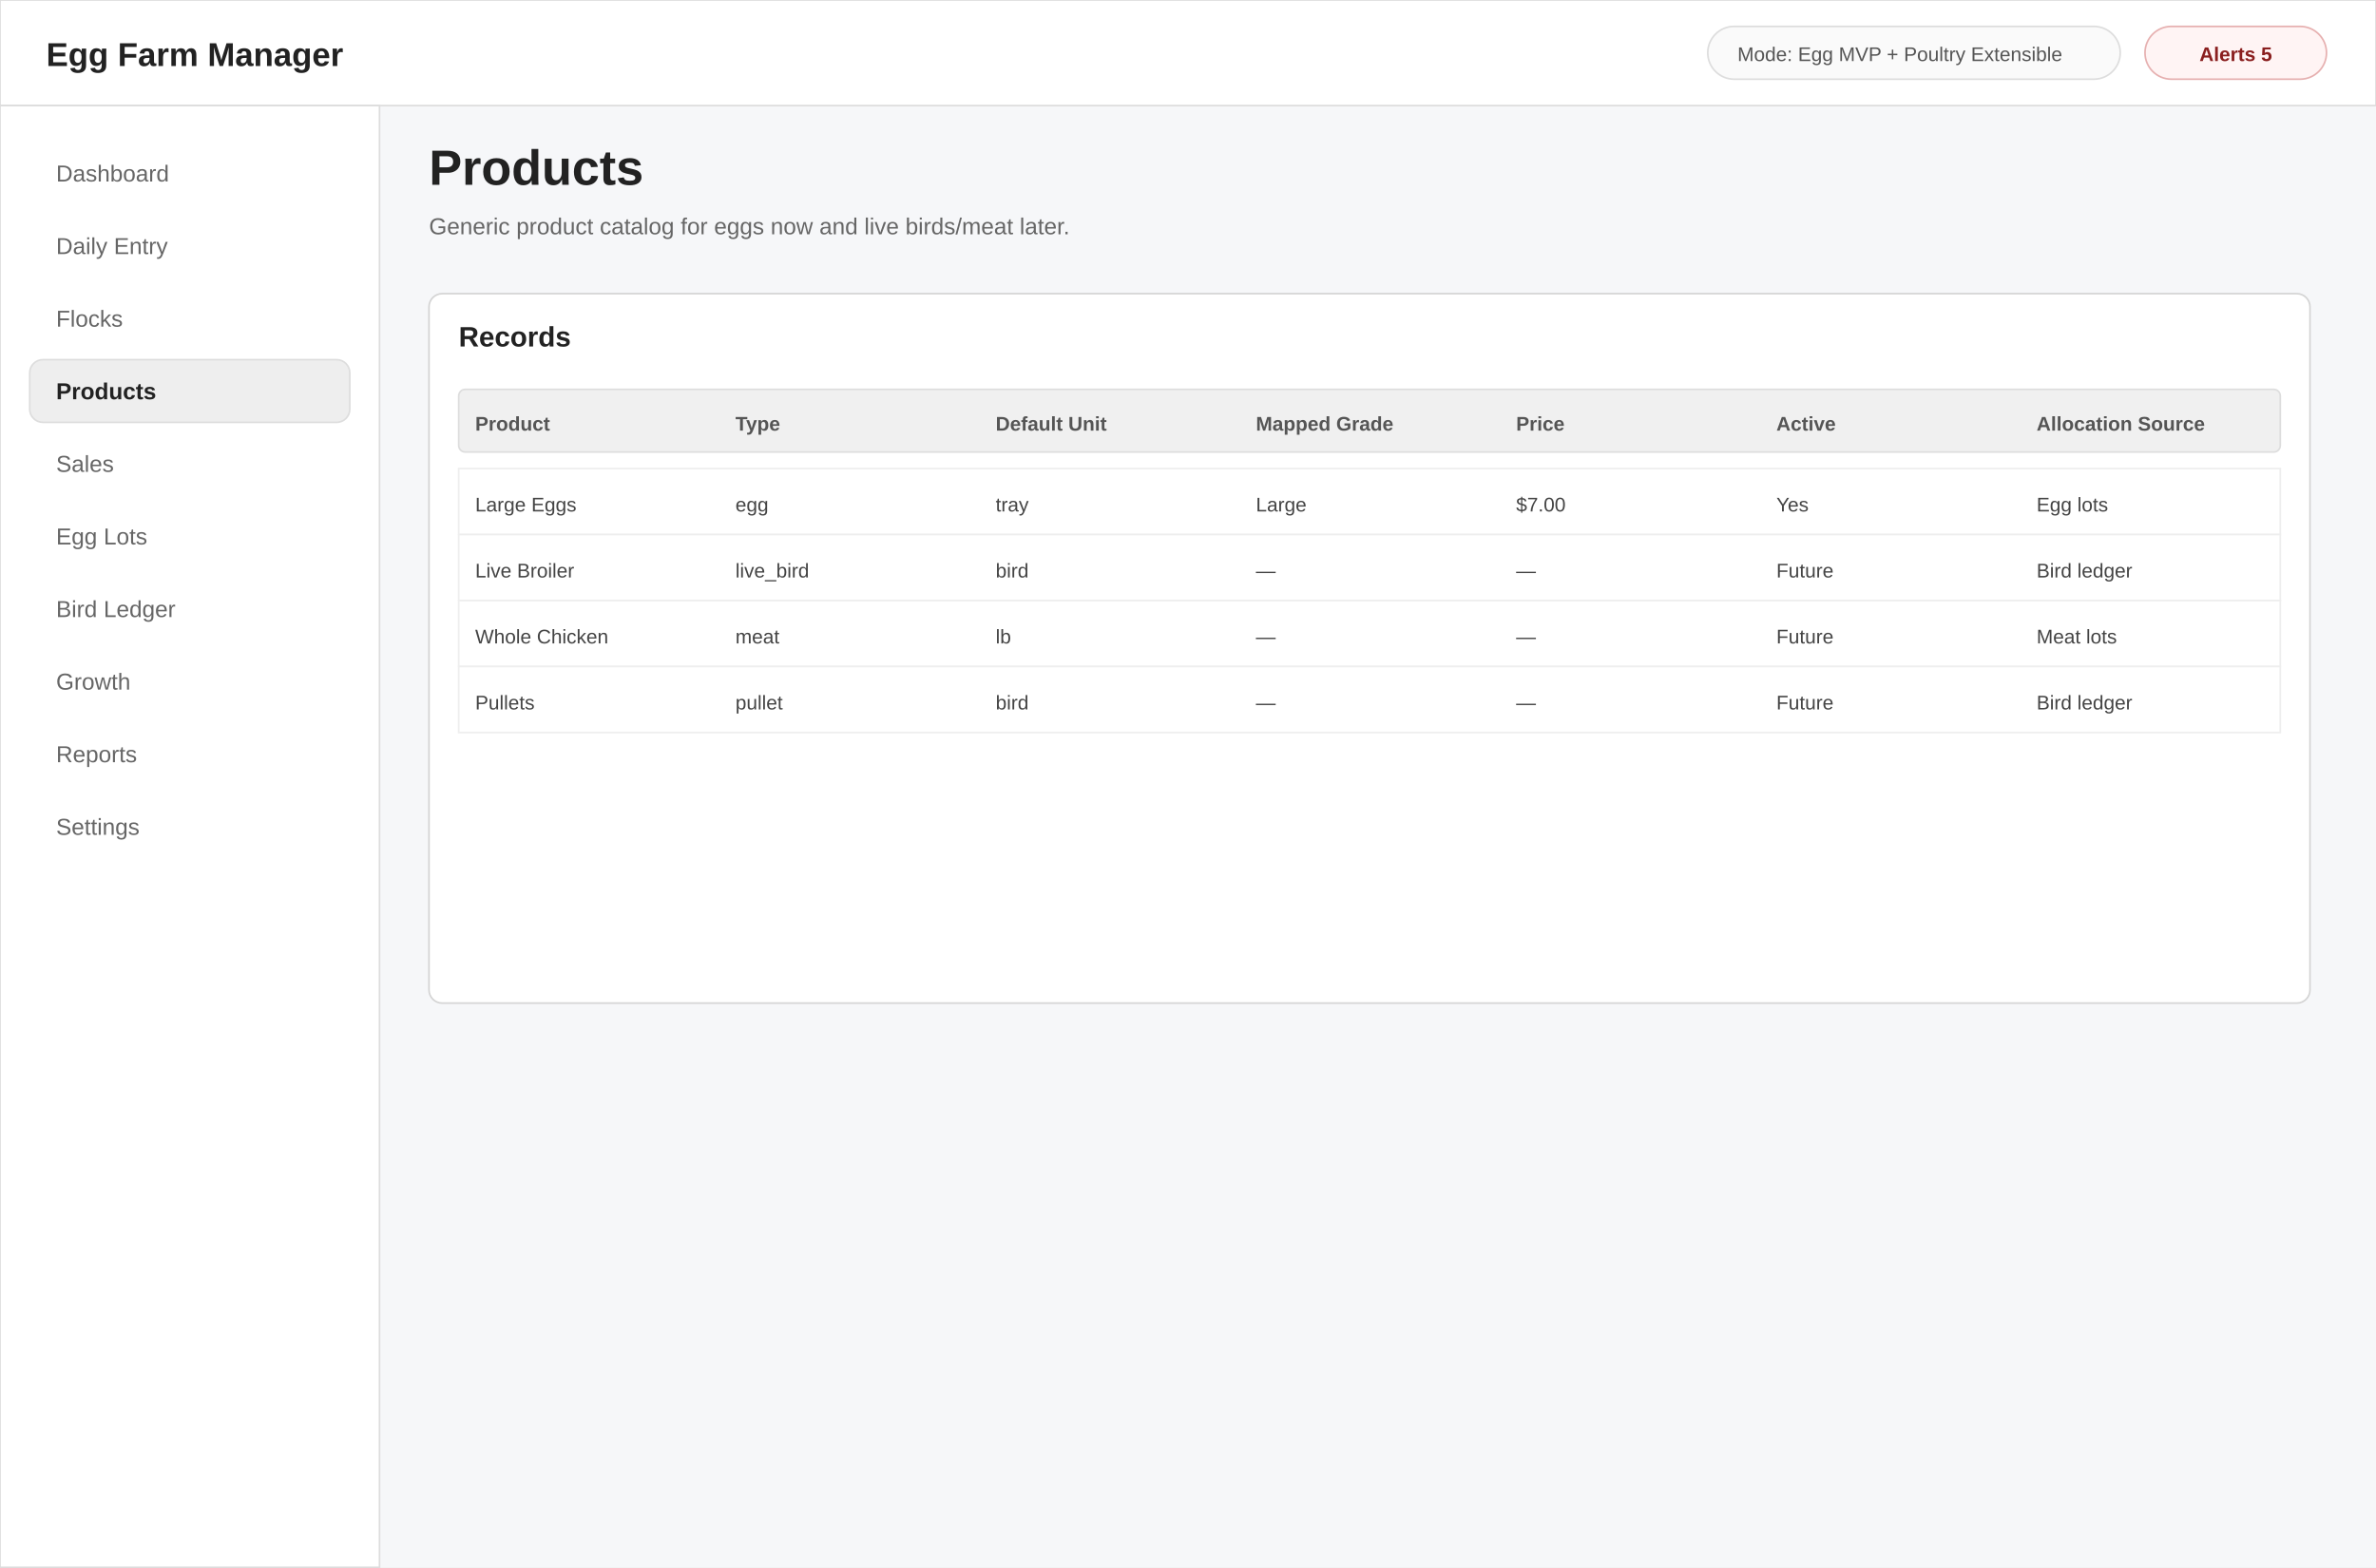
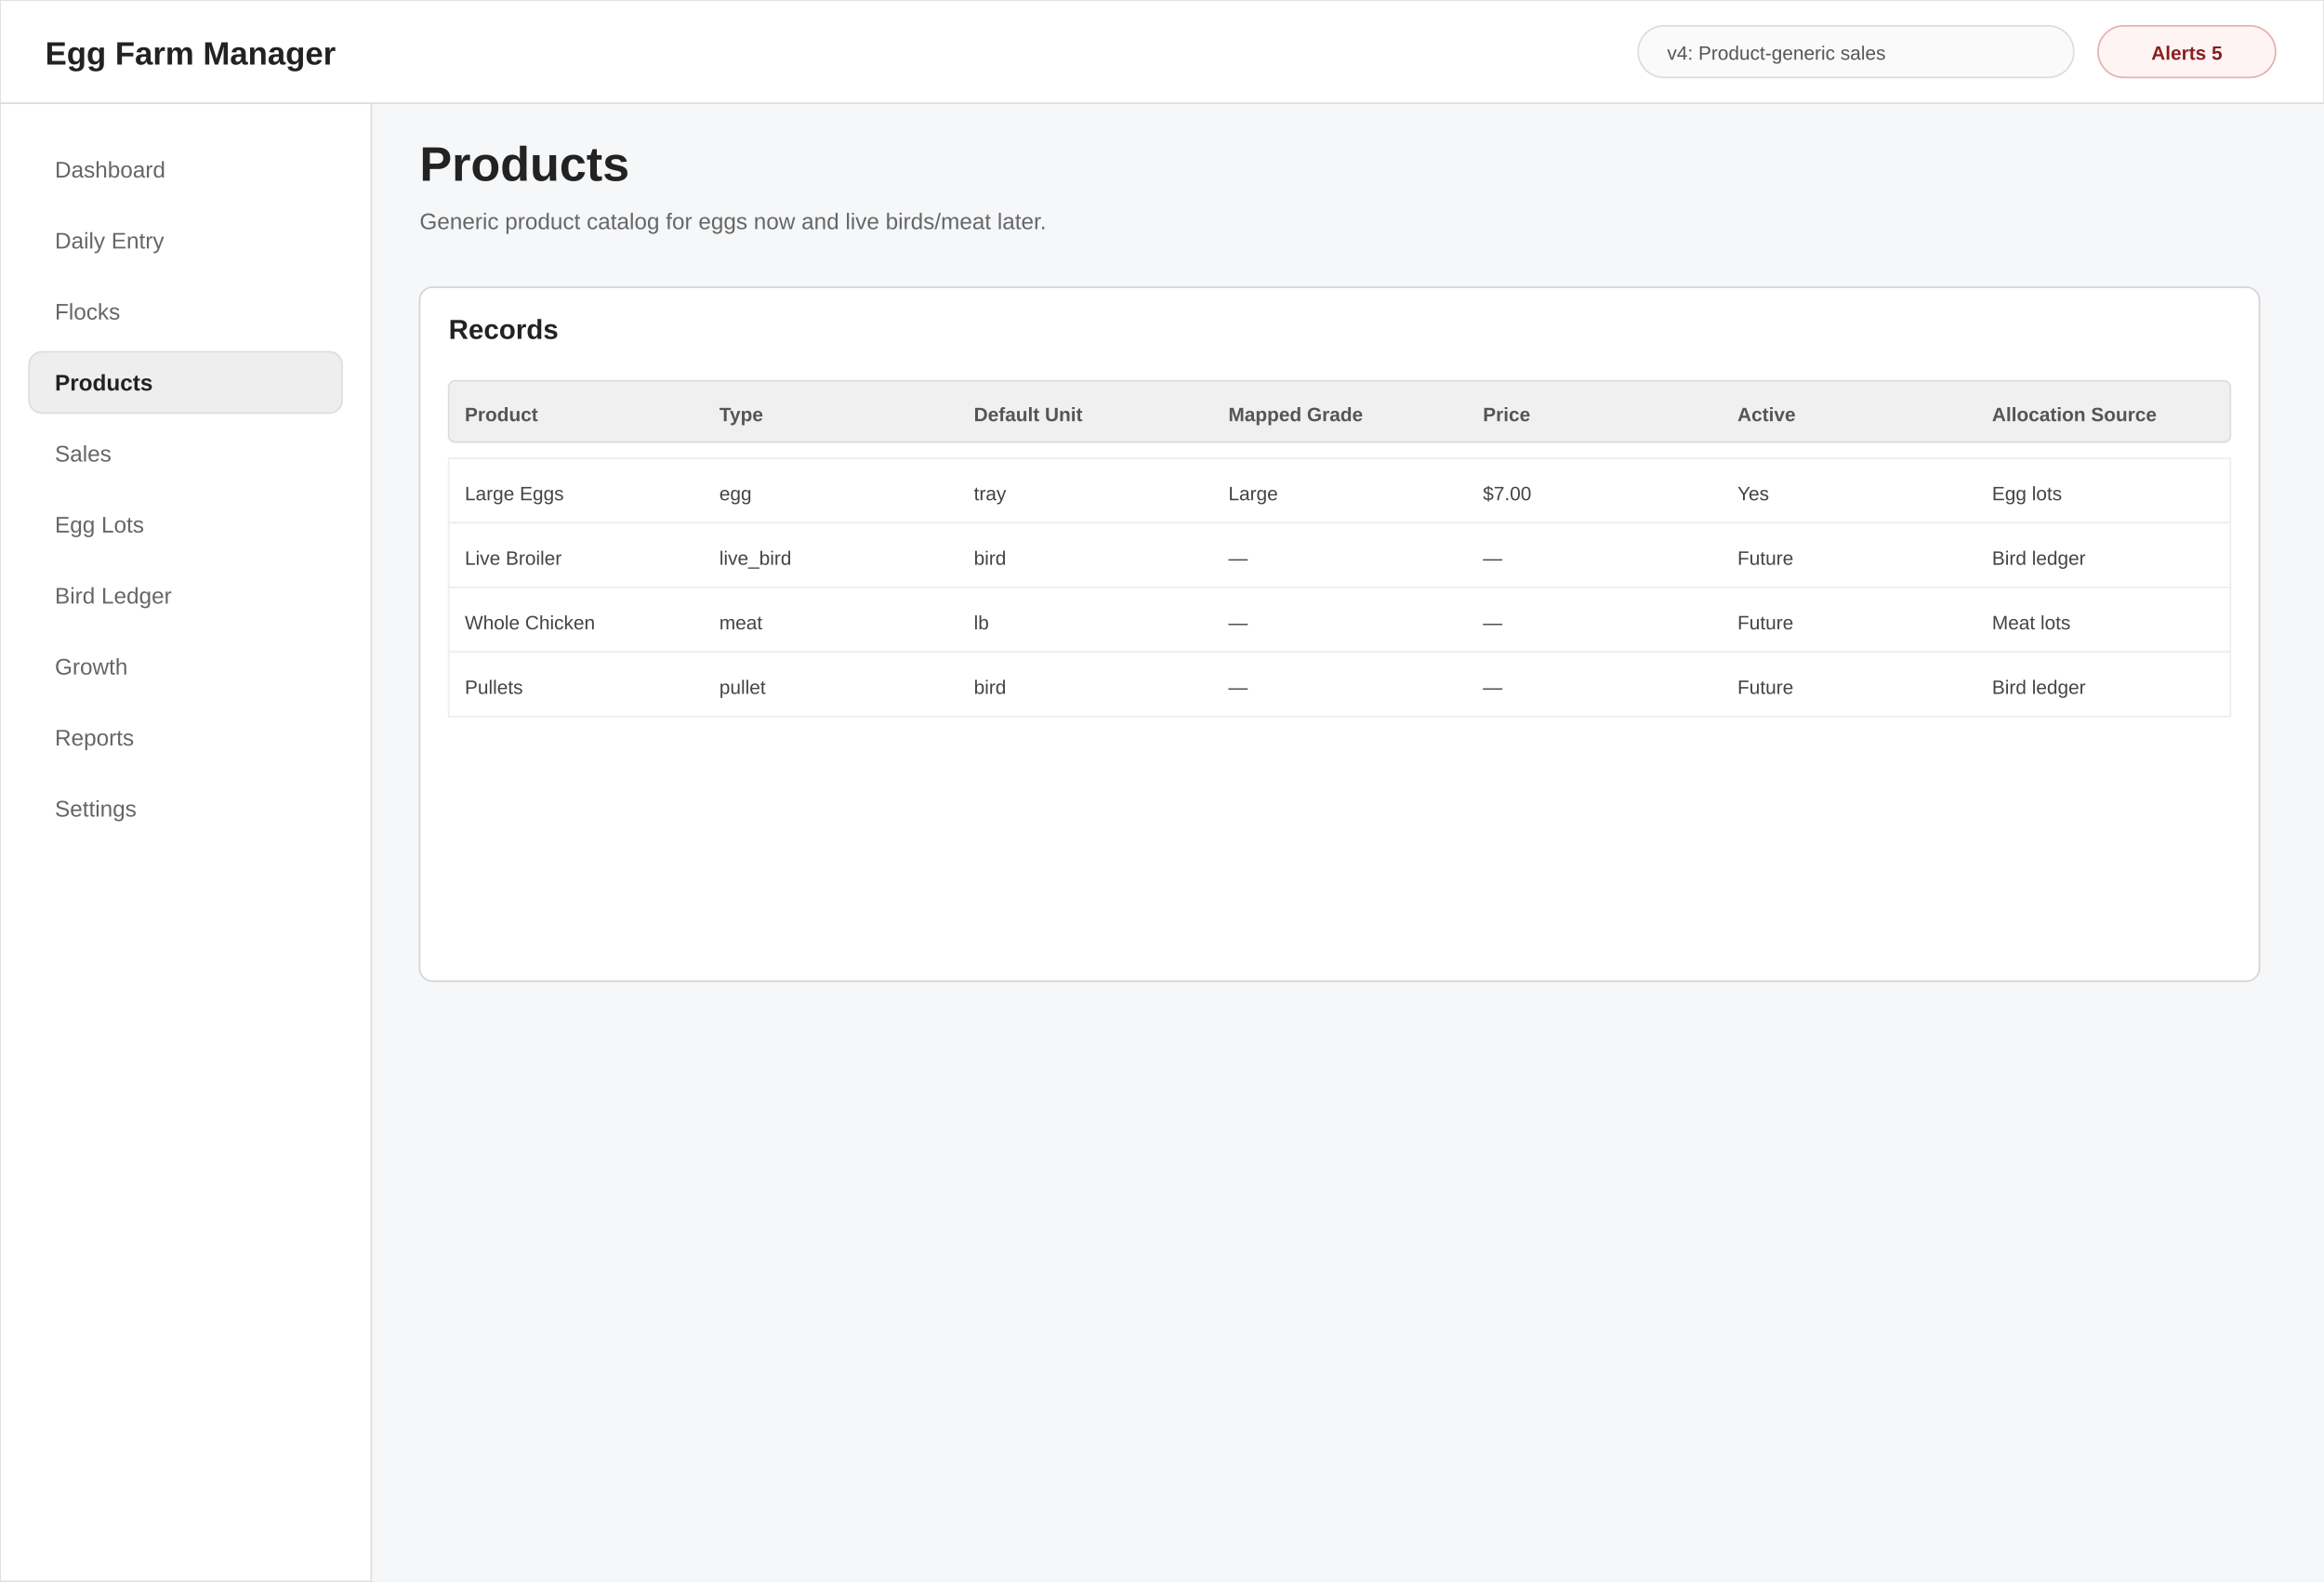
- <svg xmlns="http://www.w3.org/2000/svg" width="1440" height="950" viewBox="0 0 1440 950">
+ <svg xmlns="http://www.w3.org/2000/svg" width="1440" height="980" viewBox="0 0 1440 980">
  <rect width="100%" height="100%" fill="#f6f7f9" />
  <rect x="0" y="0" width="1440" height="64" rx="0" fill="#fff" stroke="#ddd" />
  <text x="28" y="40" font-family="Arial, sans-serif" font-size="20" font-weight="700" fill="#222" text-anchor="start">Egg Farm Manager</text>
-   <rect x="1035" y="16" width="250" height="32" rx="16" fill="#fafafa" stroke="#ddd" />
-   <text x="1053" y="37" font-family="Arial, sans-serif" font-size="12" font-weight="400" fill="#555" text-anchor="start">Mode: Egg MVP + Poultry Extensible</text>
+   <rect x="1015" y="16" width="270" height="32" rx="16" fill="#fafafa" stroke="#ddd" />
+   <text x="1033" y="37" font-family="Arial, sans-serif" font-size="12" font-weight="400" fill="#555" text-anchor="start">v4: Product-generic sales</text>
  <rect x="1300" y="16" width="110" height="32" rx="16" fill="#fff4f4" stroke="#e6b0b0" />
  <text x="1355" y="37" font-family="Arial, sans-serif" font-size="12" font-weight="700" fill="#8a1f1f" text-anchor="middle">Alerts 5</text>
-   <rect x="0" y="64" width="230" height="886" rx="0" fill="#fff" stroke="#ddd" />
+   <rect x="0" y="64" width="230" height="916" rx="0" fill="#fff" stroke="#ddd" />
  <text x="34" y="110" font-family="Arial, sans-serif" font-size="14" font-weight="400" fill="#666" text-anchor="start">Dashboard</text>
  <text x="34" y="154" font-family="Arial, sans-serif" font-size="14" font-weight="400" fill="#666" text-anchor="start">Daily Entry</text>
  <text x="34" y="198" font-family="Arial, sans-serif" font-size="14" font-weight="400" fill="#666" text-anchor="start">Flocks</text>
  <rect x="18" y="218" width="194" height="38" rx="8" fill="#eeeeee" stroke="#ddd" />
  <text x="34" y="242" font-family="Arial, sans-serif" font-size="14" font-weight="600" fill="#222" text-anchor="start">Products</text>
  <text x="34" y="286" font-family="Arial, sans-serif" font-size="14" font-weight="400" fill="#666" text-anchor="start">Sales</text>
  <text x="34" y="330" font-family="Arial, sans-serif" font-size="14" font-weight="400" fill="#666" text-anchor="start">Egg Lots</text>
  <text x="34" y="374" font-family="Arial, sans-serif" font-size="14" font-weight="400" fill="#666" text-anchor="start">Bird Ledger</text>
  <text x="34" y="418" font-family="Arial, sans-serif" font-size="14" font-weight="400" fill="#666" text-anchor="start">Growth</text>
  <text x="34" y="462" font-family="Arial, sans-serif" font-size="14" font-weight="400" fill="#666" text-anchor="start">Reports</text>
  <text x="34" y="506" font-family="Arial, sans-serif" font-size="14" font-weight="400" fill="#666" text-anchor="start">Settings</text>
  <text x="260" y="112" font-family="Arial, sans-serif" font-size="30" font-weight="700" fill="#222" text-anchor="start">Products</text>
  <text x="260" y="142" font-family="Arial, sans-serif" font-size="14" font-weight="400" fill="#666" text-anchor="start">Generic product catalog for eggs now and live birds/meat later.</text>
  <rect x="260" y="178" width="1140" height="430" rx="8" fill="#fff" stroke="#d4d4d4" />
  <text x="278" y="210" font-family="Arial, sans-serif" font-size="17" font-weight="700" fill="#222" text-anchor="start">Records</text>
  <rect x="278" y="236" width="1104" height="38" rx="4" fill="#f0f0f0" stroke="#ddd" />
  <text x="288.0" y="261" font-family="Arial, sans-serif" font-size="12" font-weight="700" fill="#555" text-anchor="start">Product</text>
  <text x="445.714" y="261" font-family="Arial, sans-serif" font-size="12" font-weight="700" fill="#555" text-anchor="start">Type</text>
  <text x="603.429" y="261" font-family="Arial, sans-serif" font-size="12" font-weight="700" fill="#555" text-anchor="start">Default Unit</text>
  <text x="761.143" y="261" font-family="Arial, sans-serif" font-size="12" font-weight="700" fill="#555" text-anchor="start">Mapped Grade</text>
  <text x="918.857" y="261" font-family="Arial, sans-serif" font-size="12" font-weight="700" fill="#555" text-anchor="start">Price</text>
  <text x="1076.571" y="261" font-family="Arial, sans-serif" font-size="12" font-weight="700" fill="#555" text-anchor="start">Active</text>
  <text x="1234.286" y="261" font-family="Arial, sans-serif" font-size="12" font-weight="700" fill="#555" text-anchor="start">Allocation Source</text>
  <rect x="278" y="284" width="1104" height="40" rx="0" fill="#fff" stroke="#eee" />
  <text x="288.0" y="310" font-family="Arial, sans-serif" font-size="12" font-weight="400" fill="#444" text-anchor="start">Large Eggs</text>
  <text x="445.714" y="310" font-family="Arial, sans-serif" font-size="12" font-weight="400" fill="#444" text-anchor="start">egg</text>
  <text x="603.429" y="310" font-family="Arial, sans-serif" font-size="12" font-weight="400" fill="#444" text-anchor="start">tray</text>
  <text x="761.143" y="310" font-family="Arial, sans-serif" font-size="12" font-weight="400" fill="#444" text-anchor="start">Large</text>
  <text x="918.857" y="310" font-family="Arial, sans-serif" font-size="12" font-weight="400" fill="#444" text-anchor="start">$7.00</text>
  <text x="1076.571" y="310" font-family="Arial, sans-serif" font-size="12" font-weight="400" fill="#444" text-anchor="start">Yes</text>
  <text x="1234.286" y="310" font-family="Arial, sans-serif" font-size="12" font-weight="400" fill="#444" text-anchor="start">Egg lots</text>
  <rect x="278" y="324" width="1104" height="40" rx="0" fill="#fff" stroke="#eee" />
  <text x="288.0" y="350" font-family="Arial, sans-serif" font-size="12" font-weight="400" fill="#444" text-anchor="start">Live Broiler</text>
  <text x="445.714" y="350" font-family="Arial, sans-serif" font-size="12" font-weight="400" fill="#444" text-anchor="start">live_bird</text>
  <text x="603.429" y="350" font-family="Arial, sans-serif" font-size="12" font-weight="400" fill="#444" text-anchor="start">bird</text>
  <text x="761.143" y="350" font-family="Arial, sans-serif" font-size="12" font-weight="400" fill="#444" text-anchor="start">—</text>
  <text x="918.857" y="350" font-family="Arial, sans-serif" font-size="12" font-weight="400" fill="#444" text-anchor="start">—</text>
  <text x="1076.571" y="350" font-family="Arial, sans-serif" font-size="12" font-weight="400" fill="#444" text-anchor="start">Future</text>
  <text x="1234.286" y="350" font-family="Arial, sans-serif" font-size="12" font-weight="400" fill="#444" text-anchor="start">Bird ledger</text>
  <rect x="278" y="364" width="1104" height="40" rx="0" fill="#fff" stroke="#eee" />
  <text x="288.0" y="390" font-family="Arial, sans-serif" font-size="12" font-weight="400" fill="#444" text-anchor="start">Whole Chicken</text>
  <text x="445.714" y="390" font-family="Arial, sans-serif" font-size="12" font-weight="400" fill="#444" text-anchor="start">meat</text>
  <text x="603.429" y="390" font-family="Arial, sans-serif" font-size="12" font-weight="400" fill="#444" text-anchor="start">lb</text>
  <text x="761.143" y="390" font-family="Arial, sans-serif" font-size="12" font-weight="400" fill="#444" text-anchor="start">—</text>
  <text x="918.857" y="390" font-family="Arial, sans-serif" font-size="12" font-weight="400" fill="#444" text-anchor="start">—</text>
  <text x="1076.571" y="390" font-family="Arial, sans-serif" font-size="12" font-weight="400" fill="#444" text-anchor="start">Future</text>
  <text x="1234.286" y="390" font-family="Arial, sans-serif" font-size="12" font-weight="400" fill="#444" text-anchor="start">Meat lots</text>
  <rect x="278" y="404" width="1104" height="40" rx="0" fill="#fff" stroke="#eee" />
  <text x="288.0" y="430" font-family="Arial, sans-serif" font-size="12" font-weight="400" fill="#444" text-anchor="start">Pullets</text>
  <text x="445.714" y="430" font-family="Arial, sans-serif" font-size="12" font-weight="400" fill="#444" text-anchor="start">pullet</text>
  <text x="603.429" y="430" font-family="Arial, sans-serif" font-size="12" font-weight="400" fill="#444" text-anchor="start">bird</text>
  <text x="761.143" y="430" font-family="Arial, sans-serif" font-size="12" font-weight="400" fill="#444" text-anchor="start">—</text>
  <text x="918.857" y="430" font-family="Arial, sans-serif" font-size="12" font-weight="400" fill="#444" text-anchor="start">—</text>
  <text x="1076.571" y="430" font-family="Arial, sans-serif" font-size="12" font-weight="400" fill="#444" text-anchor="start">Future</text>
  <text x="1234.286" y="430" font-family="Arial, sans-serif" font-size="12" font-weight="400" fill="#444" text-anchor="start">Bird ledger</text>
</svg>
